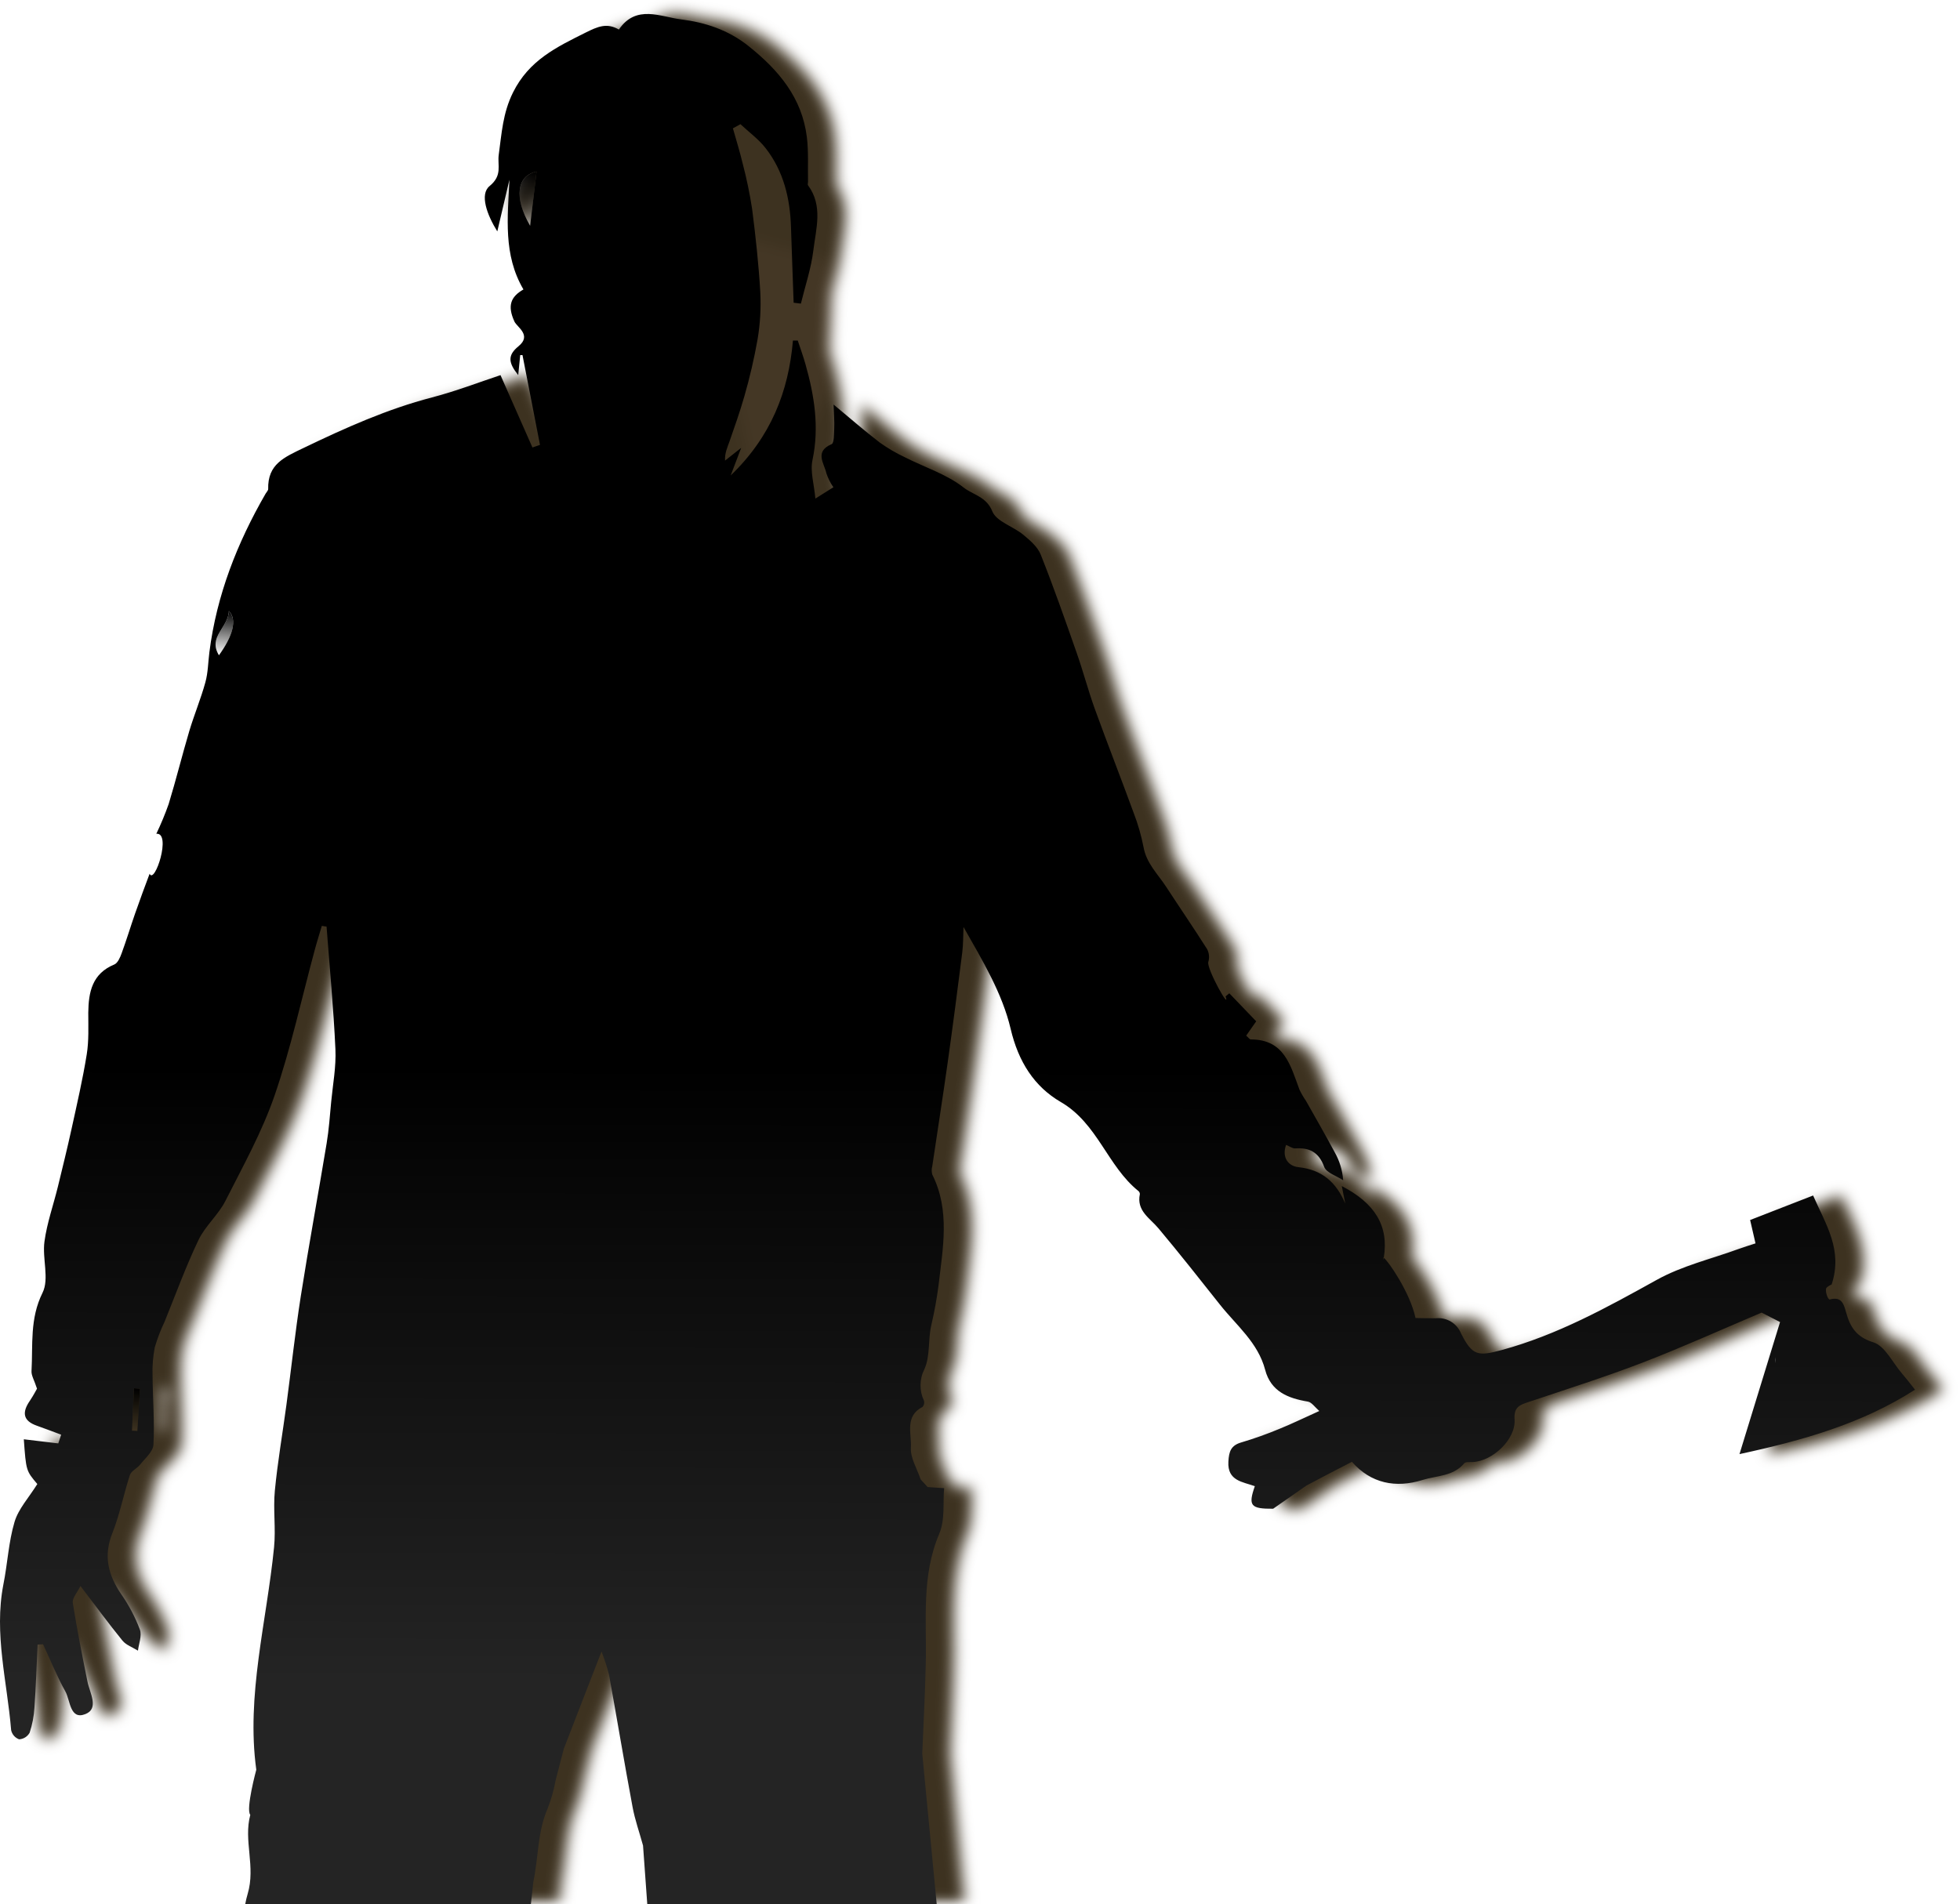
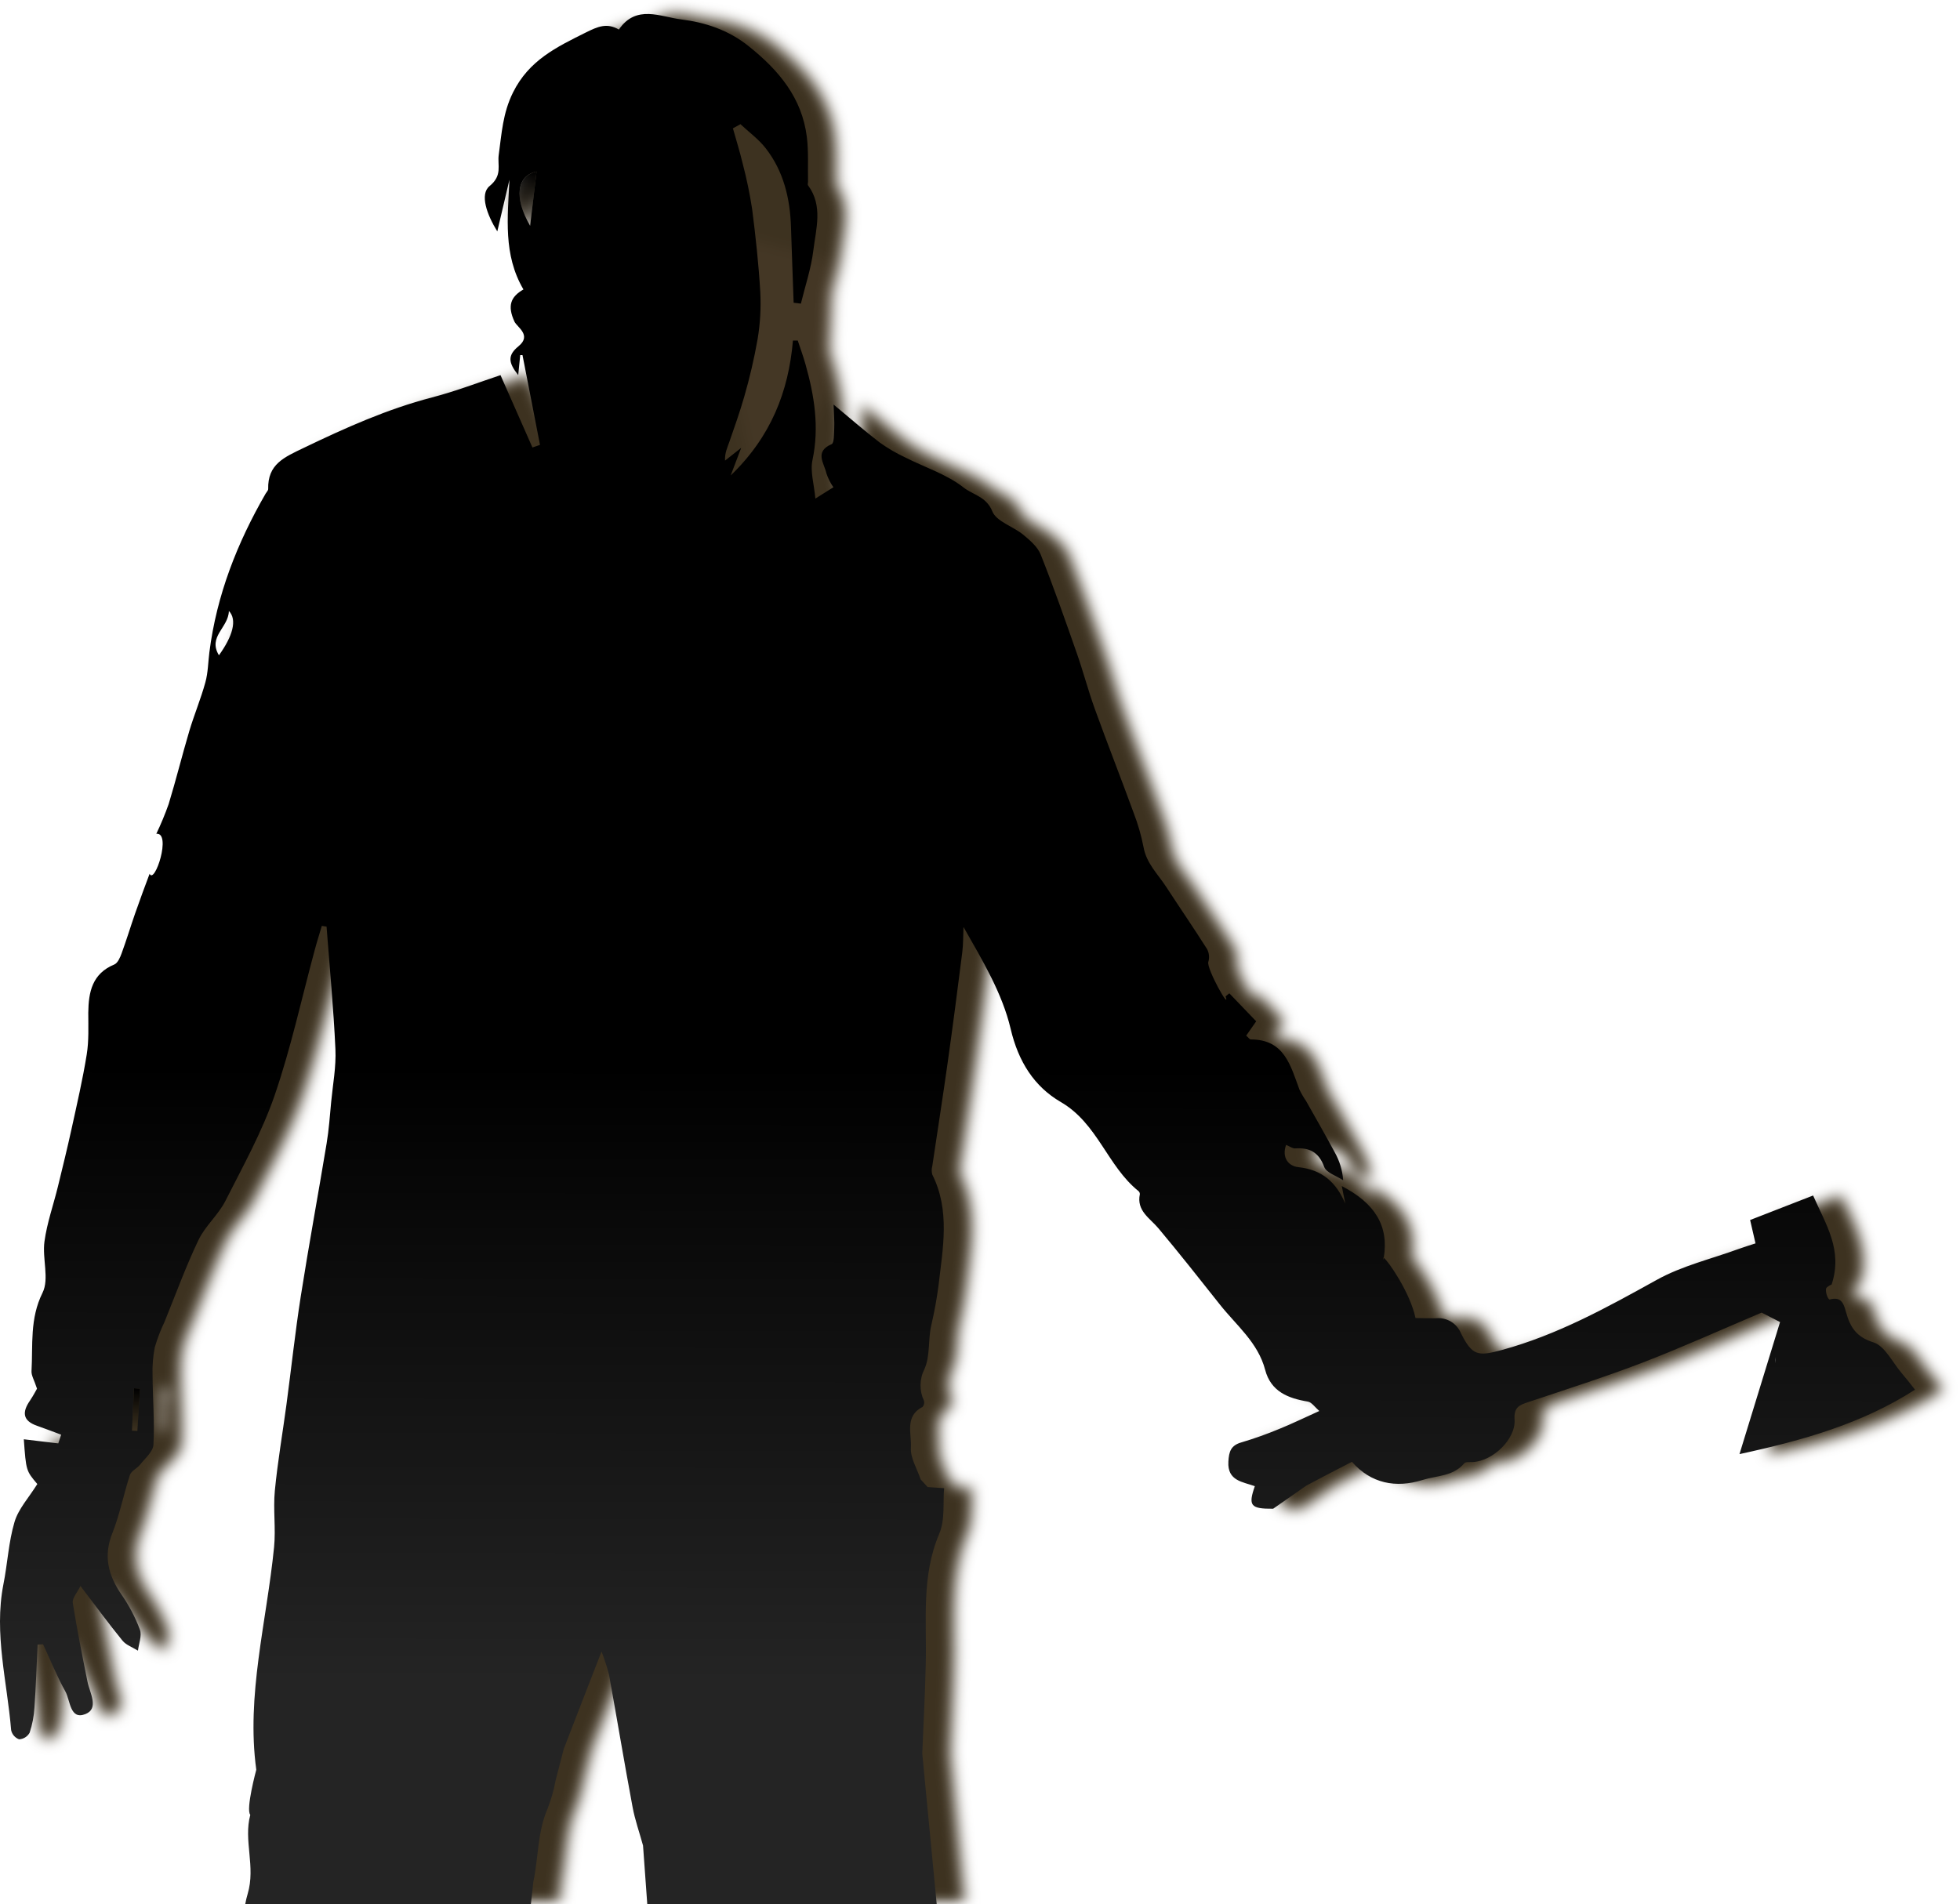
<svg xmlns="http://www.w3.org/2000/svg" width="560" height="544" fill="none">
  <g filter="url(#filter0_f)">
    <path fill="#443725" d="M404.188 362.494c0-.17.06-.329.08-.489-.23-.16-.31-.011-.08.489z" />
    <path fill="#3D3220" d="M555.144 397.125c-1.56-2-2.65-3.39-3.82-4.75-2.63-3.07-4.78-7.74-8.07-8.78-4.92-1.54-6.63-4.38-7.8-8.56-.64-2.29-1.23-4.65-4.64-3.69-.61.17-1.54-2.79-.92-3.38a4.704 4.704 0 0 1 1.43-.9c3.25-9.88-1.64-17.09-5.29-25.43l-18 7c.58 2.53 1 4.43 1.54 6.68-1.76.58-3.32 1.05-4.84 1.6-7.82 2.86-16.14 4.81-23.33 8.8-14.29 7.93-28.48 15.78-44.39 20.09-6.75 1.83-8.37 1.6-11.58-4.77a6.995 6.995 0 0 0-7.12-4.33c-2 0-3.94 0-5.88-.06-1.53-7.26-7.84-16.38-9.07-17.2 0 .16 0 .32-.08.49-.2-.5-.15-.65.08-.49 1.5-9.17-2.53-15.58-12-20.51.34 1.65.68 3.31 1 5-2.63-6.15-6.63-9.67-13.45-10.41-2.84-.31-4.74-2.79-3.46-6.35 1 .4 1.77 1 2.51 1 4.11-.27 6.81 1 8.37 5.26.62 1.72 3.55 2.59 5.43 3.85a18.997 18.997 0 0 0-2.41-8c-2.66-4.93-5.45-9.79-8.2-14.67a24.777 24.777 0 0 1-1.87-3.21c-2.56-6.87-4.28-14.37-13.91-14.37-.36 0-.71-.57-1.32-1.09l2.86-4.09-7.68-8-1.06.87c1.48 4.49-5.53-8-4.94-9.84a4.888 4.888 0 0 0-.33-3.63c-3.8-6-7.83-11.88-11.72-17.84-2.37-3.64-5.64-6.7-6.46-11.33a57.565 57.565 0 0 0-2.81-9.76c-3.63-9.94-7.5-19.78-11.1-29.72-1.91-5.28-3.32-10.73-5.18-16-3.3-9.43-6.6-18.86-10.29-28.13-.89-2.23-3.09-4.09-5-5.68-2.9-2.38-7.66-3.76-8.83-6.68-1.68-4.2-5.57-4.73-8.15-6.76-4.85-3.82-11.14-5.8-16.78-8.66a46.223 46.223 0 0 1-7.24-4.24c-4.25-3.26-8.29-6.8-13.18-10.85.1 3.08.28 4.89.19 6.69-.08 1.61 0 4.29-.75 4.63-5 2.14-2.1 5.48-1.5 8.32a16.005 16.005 0 0 0 2 4l-5.14 3.23c-.36-4.1-1.52-7.75-.83-11 2-9.42.54-18.41-2-27.4-.64-2.28-1.46-4.51-2.2-6.75h-1.38c-1.26 14.62-6.28 27.45-17.79 38.55l3-7.89-4.61 3.64c-2.694-54.12-13.369-49.261 21.67-44.86.181-.746.372-1.491.569-2.235 1.14-4.312 2.462-8.6 2.991-12.975.75-6.21 2.82-12.72-1.52-18.6-.16-.21 0-.64 0-1-.09-4.26.18-8.56-.33-12.76-1.39-11.25-8-19.1-16.63-26-5.8-4.65-12.45-6.79-19.3-7.65-5.88-.73-12.85-4.34-17.78 2.9-3.43-2-6.06-.84-9.46.85-8.34 4.16-16.21 7.9-20.79 17.13-2.94 5.92-3.24 11.76-4.08 17.83-.41 3 1.14 5.85-2.62 8.92-2.87 2.35-.75 8.2 2.21 12.95 1.3-5.52 2.38-10.14 3.47-14.76-.49 10.8-1.83 21.41 4 31.35-3.68 2.11-4.64 4.68-2.56 9.2.73 1.56 5 3.88 1.18 7-3.17 2.6-3 4.66-.11 8.28.19-1.93.38-3.82.57-5.72h.65c1.68 8.546 3.347 17.1 5 25.66l-2.16.74-9.12-20.67c-6.05 2-12.72 4.58-19.59 6.37-12.8 3.34-24.68 8.67-36.56 14.38-5.68 2.73-10.4 4.67-10.23 11.8 0 .42-.47.86-.72 1.29-8.15 14.12-14 29-16.08 45.34-.36 2.86-.38 5.82-1.14 8.58-1.29 4.7-3.19 9.24-4.59 13.91-2.06 6.94-3.8 14-5.91 20.91a86.084 86.084 0 0 1-3.52 8.48c4.42-.45-.45 14.59-1.92 11.43-1.26 3.34-2.74 7.34-4.17 11.43-1.3 3.75-2.45 7.56-3.82 11.29-.43 1.19-1.11 2.79-2.09 3.2-6.32 2.61-7.37 7.86-7.44 13.77 0 4 .19 8-.44 11.92-1.15 7.14-2.79 14.21-4.34 21.29-1.21 5.53-2.56 11-3.91 16.54-1.28 5.22-3.11 10.35-3.83 15.64-.67 4.86 1.43 10.68-.55 14.65-3.69 7.42-2.73 14.89-3.15 22.41-.07 1.23.76 2.51 1.57 5-.17.28-1 1.9-2 3.39-2.28 3.28-2.15 5.77 2 7.21 2.31.8 4.6 1.7 6.9 2.55-.27.83-.55 1.66-.82 2.49l-9.85-1.18c.65 9 .65 9 3.86 12.79-2.42 3.88-5.39 7.07-6.51 10.82-1.72 5.78-2 12-3.2 17.94-2.71 14.06 1.1 27.75 2.23 41.58a3.584 3.584 0 0 0 2.28 2.61 3.66 3.66 0 0 0 3-1.88 27.894 27.894 0 0 0 1.38-7.2c.42-6 .61-12 .9-18l1.57-.08c2.09 4.51 3.94 9.15 6.36 13.48 1.43 2.57 1.29 8.24 5.73 6.47 4-1.59 1.23-6.06.58-9.34-1.5-7.46-3-14.92-4.19-22.43-.22-1.38 1.33-3 2.19-4.83 4.53 5.93 8.14 10.87 12 15.6 1.06 1.3 2.93 1.93 4.43 2.87.24-2 1.19-4.28.56-6a45.966 45.966 0 0 0-5.29-10.06c-3.79-5.51-5.18-11-2.58-17.52 2.12-5.35 3.22-11.1 5-16.59.38-1.17 2-1.86 2.89-2.94 1.44-1.84 3.75-3.76 3.85-5.74.34-6.61-.21-13.27-.26-19.91a35.592 35.592 0 0 1 .64-7.93 48.016 48.016 0 0 1 2.78-7.25c3.18-7.83 6.07-15.8 9.71-23.41 1.91-4 5.65-7.16 7.68-11.15 5-9.88 10.47-19.71 14.06-30.14 4.68-13.6 7.72-27.75 11.49-41.66.61-2.28 1.34-4.54 2-6.81l1.36.21c.88 11.69 2 23.36 2.53 35.06.23 5-.73 10-1.21 15-.38 4-.65 8-1.3 11.88-2.41 14.58-5.1 29.11-7.39 43.71-1.61 10.31-2.72 20.7-4.1 31-1.1 8.19-2.52 16.34-3.31 24.56-.51 5.34.31 10.81-.22 16.14-2.12 21.31-8 42.32-5.08 63.58 0 0-3.08 11.37-1.71 12.89-2 7.37 1.59 14.75-.76 22.62-2.2 7.35-.78 15.78-1 23.74l79.56.66 3.07-27.89c1.48-6.94 1.15-14.21 4.07-20.9a43.432 43.432 0 0 0 2.29-8.07l2.33-9c3.63-9.35 7-18.12 10.79-27.83a56.294 56.294 0 0 1 2.13 6.59c2.29 12.59 4.38 25.22 6.73 37.8.69 3.75 2 7.38 3 11.06l2.58 35.71 83-1.5-5.8-60.5c.35-8.51.8-17 1-25.54.31-12.52-1.32-25.13 3.86-37.29 1.72-4.06 1-9.13 1.39-13l-4.72-.33-2-2.19c-1-3.06-3-6.17-2.78-9.15.24-3.89-1.85-8.91 3.34-11.56a1.913 1.913 0 0 0 .4-1.76 10.258 10.258 0 0 1 .11-9c1.72-3.73 1-8.5 2-12.68a113.863 113.863 0 0 0 2.06-11.37c1.21-10.5 3.35-21.33-1.8-31.59a4.492 4.492 0 0 1 0-2.38c1.45-9.83 3-19.64 4.38-29.48 1.48-10.51 2.85-21 4.18-31.57.31-2.41.25-4.88.36-7.32 5.42 9.56 11.08 18.94 13.47 29.1 2.21 9.44 6.78 16.54 14.34 20.93 10.53 6.12 13.3 18.3 22.17 25.43a1.145 1.145 0 0 1 .41.88c-1 4.79 2.85 6.84 5.32 9.79 6 7.16 11.77 14.48 17.56 21.79 4.7 5.94 10.87 10.82 12.92 18.64 1.62 6.18 6.51 8.13 12.2 9.07 1.08.18 2 1.57 3.27 2.69-4.47 2-7.9 3.7-11.44 5.12a107.345 107.345 0 0 1-10.83 3.85c-3 .86-3.55 2.62-3.71 5.51-.31 5.54 4.16 5.76 7.56 7-1.95 5.59-1.22 6.5 5.23 6.45l9.51-6.62c2.89-1.53 4.92-2.62 7-3.69 2.08-1.07 4.08-2.09 6-3.1 5.43 6.2 12.54 7.58 20.18 5.19 4.13-1.3 8.75-1 11.92-4.77.38-.46 1.56-.32 2.37-.35 5.72-.25 12.39-6.49 12-12.16-.25-3.57 1.46-4.17 4-5 10.89-3.67 21.86-7.14 32.58-11.26 11.34-4.37 22.42-9.39 34-14.29l5.27 2.7c-3.86 12.56-7.61 24.77-11.59 37.74 18.14-3.93 35.01-8.69 50.15-18.41zm-395.68-332.6c-4.7-8.12-3.79-14.28 1.84-15.52-.58 4.87-1.13 9.53-1.84 15.52zm-112.22 344.39l-1.54-.08.57-12.07 1.72.1-.75 12.05zm23.31-221.66c-3.25-5.35 2.73-7.88 2.84-12.66 2.46 2.52 1.06 7.26-2.84 12.66zm444.6 202.29a9.302 9.302 0 0 1 .22-1.76l-.22 1.76z" />
    <path fill="#443725" d="M238 74.5L200 65l17.5 83.5 19-36.5 1.5-37.5zM71.508 189.785c-3.25-5.35 2.73-7.88 2.84-12.66 2.46 2.52 1.06 7.26-2.84 12.66zM48.958 399.395l-.75 12-1.54-.08.57-12.07 1.72.15z" />
  </g>
  <path fill="url(#paint0_linear)" d="M395.234 359.965c0-.17.06-.33.08-.49-.23-.16-.31-.01-.08.49z" />
  <path fill="url(#paint1_linear)" d="M153.304 49.035c-.58 4.87-1.13 9.53-1.84 15.52-4.7-8.15-3.79-14.31 1.84-15.52z" />
  <path fill="url(#paint2_linear)" d="M547.144 397.125c-1.56-2-2.65-3.39-3.82-4.75-2.63-3.07-4.78-7.74-8.07-8.78-4.92-1.54-6.63-4.38-7.8-8.56-.64-2.29-1.23-4.65-4.64-3.69-.61.17-1.54-2.79-.92-3.38a4.704 4.704 0 0 1 1.43-.9c3.25-9.88-1.64-17.09-5.29-25.43l-18 7c.58 2.53 1 4.43 1.54 6.68-1.76.58-3.32 1.05-4.84 1.6-7.82 2.86-16.14 4.81-23.33 8.8-14.29 7.93-28.48 15.78-44.39 20.09-6.75 1.83-8.37 1.6-11.58-4.77a6.995 6.995 0 0 0-7.12-4.33c-2 0-3.94 0-5.88-.06-1.53-7.26-7.84-16.38-9.07-17.2 0 .16 0 .32-.08.49-.2-.5-.15-.65.08-.49 1.5-9.17-2.53-15.58-12-20.51.34 1.65.68 3.31 1 5-2.63-6.15-6.63-9.67-13.45-10.41-2.84-.31-4.74-2.79-3.46-6.35 1 .4 1.77 1 2.51 1 4.11-.27 6.81 1 8.37 5.26.62 1.72 3.55 2.59 5.43 3.85a18.997 18.997 0 0 0-2.41-8c-2.66-4.93-5.45-9.79-8.2-14.67a24.777 24.777 0 0 1-1.87-3.21c-2.56-6.87-4.28-14.37-13.91-14.37-.36 0-.71-.57-1.32-1.09l2.86-4.09-7.68-8-1.06.87c1.48 4.49-5.53-8-4.94-9.84a4.888 4.888 0 0 0-.33-3.63c-3.8-6-7.83-11.88-11.72-17.84-2.37-3.64-5.64-6.7-6.46-11.33a57.565 57.565 0 0 0-2.81-9.76c-3.63-9.94-7.5-19.78-11.1-29.72-1.91-5.28-3.32-10.73-5.18-16-3.3-9.43-6.6-18.86-10.29-28.13-.89-2.23-3.09-4.09-5-5.68-2.9-2.38-7.66-3.76-8.83-6.68-1.68-4.2-5.57-4.73-8.15-6.76-4.85-3.82-11.14-5.8-16.78-8.66a46.223 46.223 0 0 1-7.24-4.24c-4.25-3.26-8.29-6.8-13.18-10.85.1 3.08.28 4.89.19 6.69-.08 1.61 0 4.29-.75 4.63-5 2.14-2.1 5.48-1.5 8.32a16.005 16.005 0 0 0 2 4l-5.14 3.23c-.36-4.1-1.52-7.75-.83-11 2-9.42.54-18.41-2-27.4-.64-2.28-1.46-4.51-2.2-6.75h-1.38c-1.26 14.62-6.28 27.45-17.79 38.55l3-7.89-4.61 3.64c-.11-2.21.69-3.79 1.26-5.44 1.49-4.28 3-8.55 4.25-12.91a158.295 158.295 0 0 0 3.79-16.33 62.246 62.246 0 0 0 .77-13.49c-.46-7.93-1.32-15.84-2.33-23.72a125.727 125.727 0 0 0-2.68-12.93c-.81-3.4-1.86-6.76-2.81-10.13l2.15-1.19c2.44 2.29 5.23 4.31 7.25 6.92 5.07 6.55 6.93 14.26 7.19 22.43.23 7.22.51 14.44.76 21.67l2.07.26c1.23-5.07 2.94-10.08 3.56-15.21.75-6.21 2.82-12.72-1.52-18.6-.16-.21 0-.64 0-1-.09-4.26.18-8.56-.33-12.76-1.39-11.25-8-19.1-16.63-26-5.8-4.65-12.45-6.79-19.3-7.65-5.88-.73-12.85-4.34-17.78 2.9-3.43-2-6.06-.84-9.46.85-8.34 4.16-16.21 7.9-20.79 17.13-2.94 5.92-3.24 11.76-4.08 17.83-.41 3 1.14 5.85-2.62 8.92-2.87 2.35-.75 8.2 2.21 12.95 1.3-5.52 2.38-10.14 3.47-14.76-.49 10.8-1.83 21.41 4 31.35-3.68 2.11-4.64 4.68-2.56 9.2.73 1.56 5 3.88 1.18 7-3.17 2.6-3 4.66-.11 8.28.19-1.93.38-3.82.57-5.72h.65c1.68 8.546 3.347 17.1 5 25.66l-2.16.74-9.12-20.67c-6.05 2-12.72 4.58-19.59 6.37-12.8 3.34-24.68 8.67-36.56 14.38-5.68 2.73-10.4 4.67-10.23 11.8 0 .42-.47.86-.72 1.29-8.15 14.12-14 29-16.08 45.34-.36 2.86-.38 5.82-1.14 8.58-1.29 4.7-3.19 9.24-4.59 13.91-2.06 6.94-3.8 14-5.91 20.91a86.084 86.084 0 0 1-3.52 8.48c4.42-.45-.45 14.59-1.92 11.43-1.26 3.34-2.74 7.34-4.17 11.43-1.3 3.75-2.45 7.56-3.82 11.29-.43 1.19-1.11 2.79-2.09 3.2-6.32 2.61-7.37 7.86-7.44 13.77 0 4 .19 8-.44 11.92-1.15 7.14-2.79 14.21-4.34 21.29-1.21 5.53-2.56 11-3.91 16.54-1.28 5.22-3.11 10.35-3.83 15.64-.67 4.86 1.43 10.68-.55 14.65-3.69 7.42-2.73 14.89-3.15 22.41-.07 1.23.76 2.51 1.57 5-.17.28-1 1.9-2 3.39-2.28 3.28-2.15 5.77 2 7.21 2.31.8 4.6 1.7 6.9 2.55-.27.83-.55 1.66-.82 2.49l-9.85-1.18c.65 9 .65 9 3.86 12.79-2.42 3.88-5.39 7.07-6.51 10.82-1.72 5.78-2 12-3.2 17.94-2.71 14.06 1.1 27.75 2.23 41.58a3.584 3.584 0 0 0 2.28 2.61 3.659 3.659 0 0 0 3-1.88 27.893 27.893 0 0 0 1.38-7.2c.42-6 .61-12 .9-18l1.57-.08c2.09 4.51 3.94 9.15 6.36 13.48 1.43 2.57 1.29 8.24 5.73 6.47 4-1.59 1.23-6.06.58-9.34-1.5-7.46-3-14.92-4.19-22.43-.22-1.38 1.33-3 2.19-4.83 4.53 5.93 8.14 10.87 12 15.6 1.06 1.3 2.93 1.93 4.43 2.87.24-2 1.19-4.28.56-6a45.966 45.966 0 0 0-5.29-10.06c-3.79-5.51-5.18-11-2.58-17.52 2.12-5.35 3.22-11.1 5-16.59.38-1.17 2-1.86 2.89-2.94 1.44-1.84 3.75-3.76 3.85-5.74.34-6.61-.21-13.27-.26-19.91a35.592 35.592 0 0 1 .64-7.93 48.016 48.016 0 0 1 2.78-7.25c3.18-7.83 6.07-15.8 9.71-23.41 1.91-4 5.65-7.16 7.68-11.15 5-9.88 10.47-19.71 14.06-30.14 4.68-13.6 7.72-27.75 11.49-41.66.61-2.28 1.34-4.54 2-6.81l1.36.21c.88 11.69 2 23.36 2.53 35.06.23 5-.73 10-1.21 15-.38 4-.65 8-1.3 11.88-2.41 14.58-5.1 29.11-7.39 43.71-1.61 10.31-2.72 20.7-4.1 31-1.1 8.19-2.52 16.34-3.31 24.56-.51 5.34.31 10.81-.22 16.14-2.12 21.31-8 42.32-5.08 63.58 0 0-3.08 11.37-1.71 12.89-2 7.37 1.59 14.75-.76 22.62-2.2 7.35-.78 15.78-1 23.74l79.56.66 3.07-27.89c1.48-6.94 1.15-14.21 4.07-20.9a43.432 43.432 0 0 0 2.29-8.07l2.33-9c3.63-9.35 7-18.12 10.79-27.83a56.294 56.294 0 0 1 2.13 6.59c2.29 12.59 4.38 25.22 6.73 37.8.69 3.75 2 7.38 3 11.06l2.58 35.71 83-1.5-5.8-60.5c.35-8.51.8-17 1-25.54.31-12.52-1.32-25.13 3.86-37.29 1.72-4.06 1-9.13 1.39-13l-4.72-.33-2-2.19c-1-3.06-3-6.17-2.78-9.15.24-3.89-1.85-8.91 3.34-11.56a1.913 1.913 0 0 0 .4-1.76 10.258 10.258 0 0 1 .11-9c1.72-3.73 1-8.5 2-12.68a113.863 113.863 0 0 0 2.06-11.37c1.21-10.5 3.35-21.33-1.8-31.59a4.492 4.492 0 0 1 0-2.38c1.45-9.83 3-19.64 4.38-29.48 1.48-10.51 2.85-21 4.18-31.57.31-2.41.25-4.88.36-7.32 5.42 9.56 11.08 18.94 13.47 29.1 2.21 9.44 6.78 16.54 14.34 20.93 10.53 6.12 13.3 18.3 22.17 25.43a1.145 1.145 0 0 1 .41.88c-1 4.79 2.85 6.84 5.32 9.79 6 7.16 11.77 14.48 17.56 21.79 4.7 5.94 10.87 10.82 12.92 18.64 1.62 6.18 6.51 8.13 12.2 9.07 1.08.18 2 1.57 3.27 2.69-4.47 2-7.9 3.7-11.44 5.12a107.345 107.345 0 0 1-10.83 3.85c-3 .86-3.55 2.62-3.71 5.51-.31 5.54 4.16 5.76 7.56 7-1.95 5.59-1.22 6.5 5.23 6.45l9.51-6.62c2.89-1.53 4.92-2.62 7-3.69 2.08-1.07 4.08-2.09 6-3.1 5.43 6.2 12.54 7.58 20.18 5.19 4.13-1.3 8.75-1 11.92-4.77.38-.46 1.56-.32 2.37-.35 5.72-.25 12.39-6.49 12-12.16-.25-3.57 1.46-4.17 4-5 10.89-3.67 21.86-7.14 32.58-11.26 11.34-4.37 22.42-9.39 34-14.29l5.27 2.7c-3.86 12.56-7.61 24.77-11.59 37.74 18.14-3.93 35.01-8.69 50.15-18.41zm-395.68-332.6c-4.7-8.12-3.79-14.28 1.84-15.52-.58 4.87-1.13 9.53-1.84 15.52zm-112.22 344.39l-1.54-.08.57-12.07 1.72.1-.75 12.05zm23.31-221.66c-3.25-5.35 2.73-7.88 2.84-12.66 2.46 2.52 1.06 7.26-2.84 12.66zm444.6 202.29a9.302 9.302 0 0 1 .22-1.76l-.22 1.76z" />
-   <path fill="url(#paint3_linear)" d="M62.554 187.255c-3.25-5.35 2.73-7.88 2.84-12.66 2.46 2.52 1.06 7.26-2.84 12.66z" />
+   <path d="M62.554 187.255c-3.25-5.35 2.73-7.88 2.84-12.66 2.46 2.52 1.06 7.26-2.84 12.66z" />
  <path fill="url(#paint4_linear)" d="M40.004 396.865l-.75 12-1.54-.08.57-12.07 1.72.15z" />
  <defs>
    <filter id="filter0_f" width="555.144" height="569.635" x="4" y="0" color-interpolation-filters="sRGB" filterUnits="userSpaceOnUse">
      <feFlood flood-opacity="0" result="BackgroundImageFix" />
      <feBlend in="SourceGraphic" in2="BackgroundImageFix" result="shape" />
      <feGaussianBlur result="effect1_foregroundBlur" stdDeviation="2" />
    </filter>
    <linearGradient id="paint0_linear" x1="395.205" x2="395.205" y1="359.413" y2="359.965" gradientUnits="userSpaceOnUse">
      <stop />
      <stop offset="1" stop-opacity="0" />
    </linearGradient>
    <linearGradient id="paint1_linear" x1="150.873" x2="150.873" y1="49.035" y2="64.555" gradientUnits="userSpaceOnUse">
      <stop />
      <stop offset="1" stop-opacity="0" />
    </linearGradient>
    <linearGradient id="paint2_linear" x1="274" x2="273.572" y1="304.5" y2="565.634" gradientUnits="userSpaceOnUse">
      <stop />
      <stop offset=".675" stop-color="#242424" />
    </linearGradient>
    <linearGradient id="paint3_linear" x1="64.103" x2="64.103" y1="174.595" y2="187.255" gradientUnits="userSpaceOnUse">
      <stop />
      <stop offset="1" stop-opacity="0" />
    </linearGradient>
    <linearGradient id="paint4_linear" x1="38.859" x2="38.859" y1="396.715" y2="408.865" gradientUnits="userSpaceOnUse">
      <stop />
      <stop offset="1" stop-opacity="0" />
    </linearGradient>
  </defs>
</svg>
